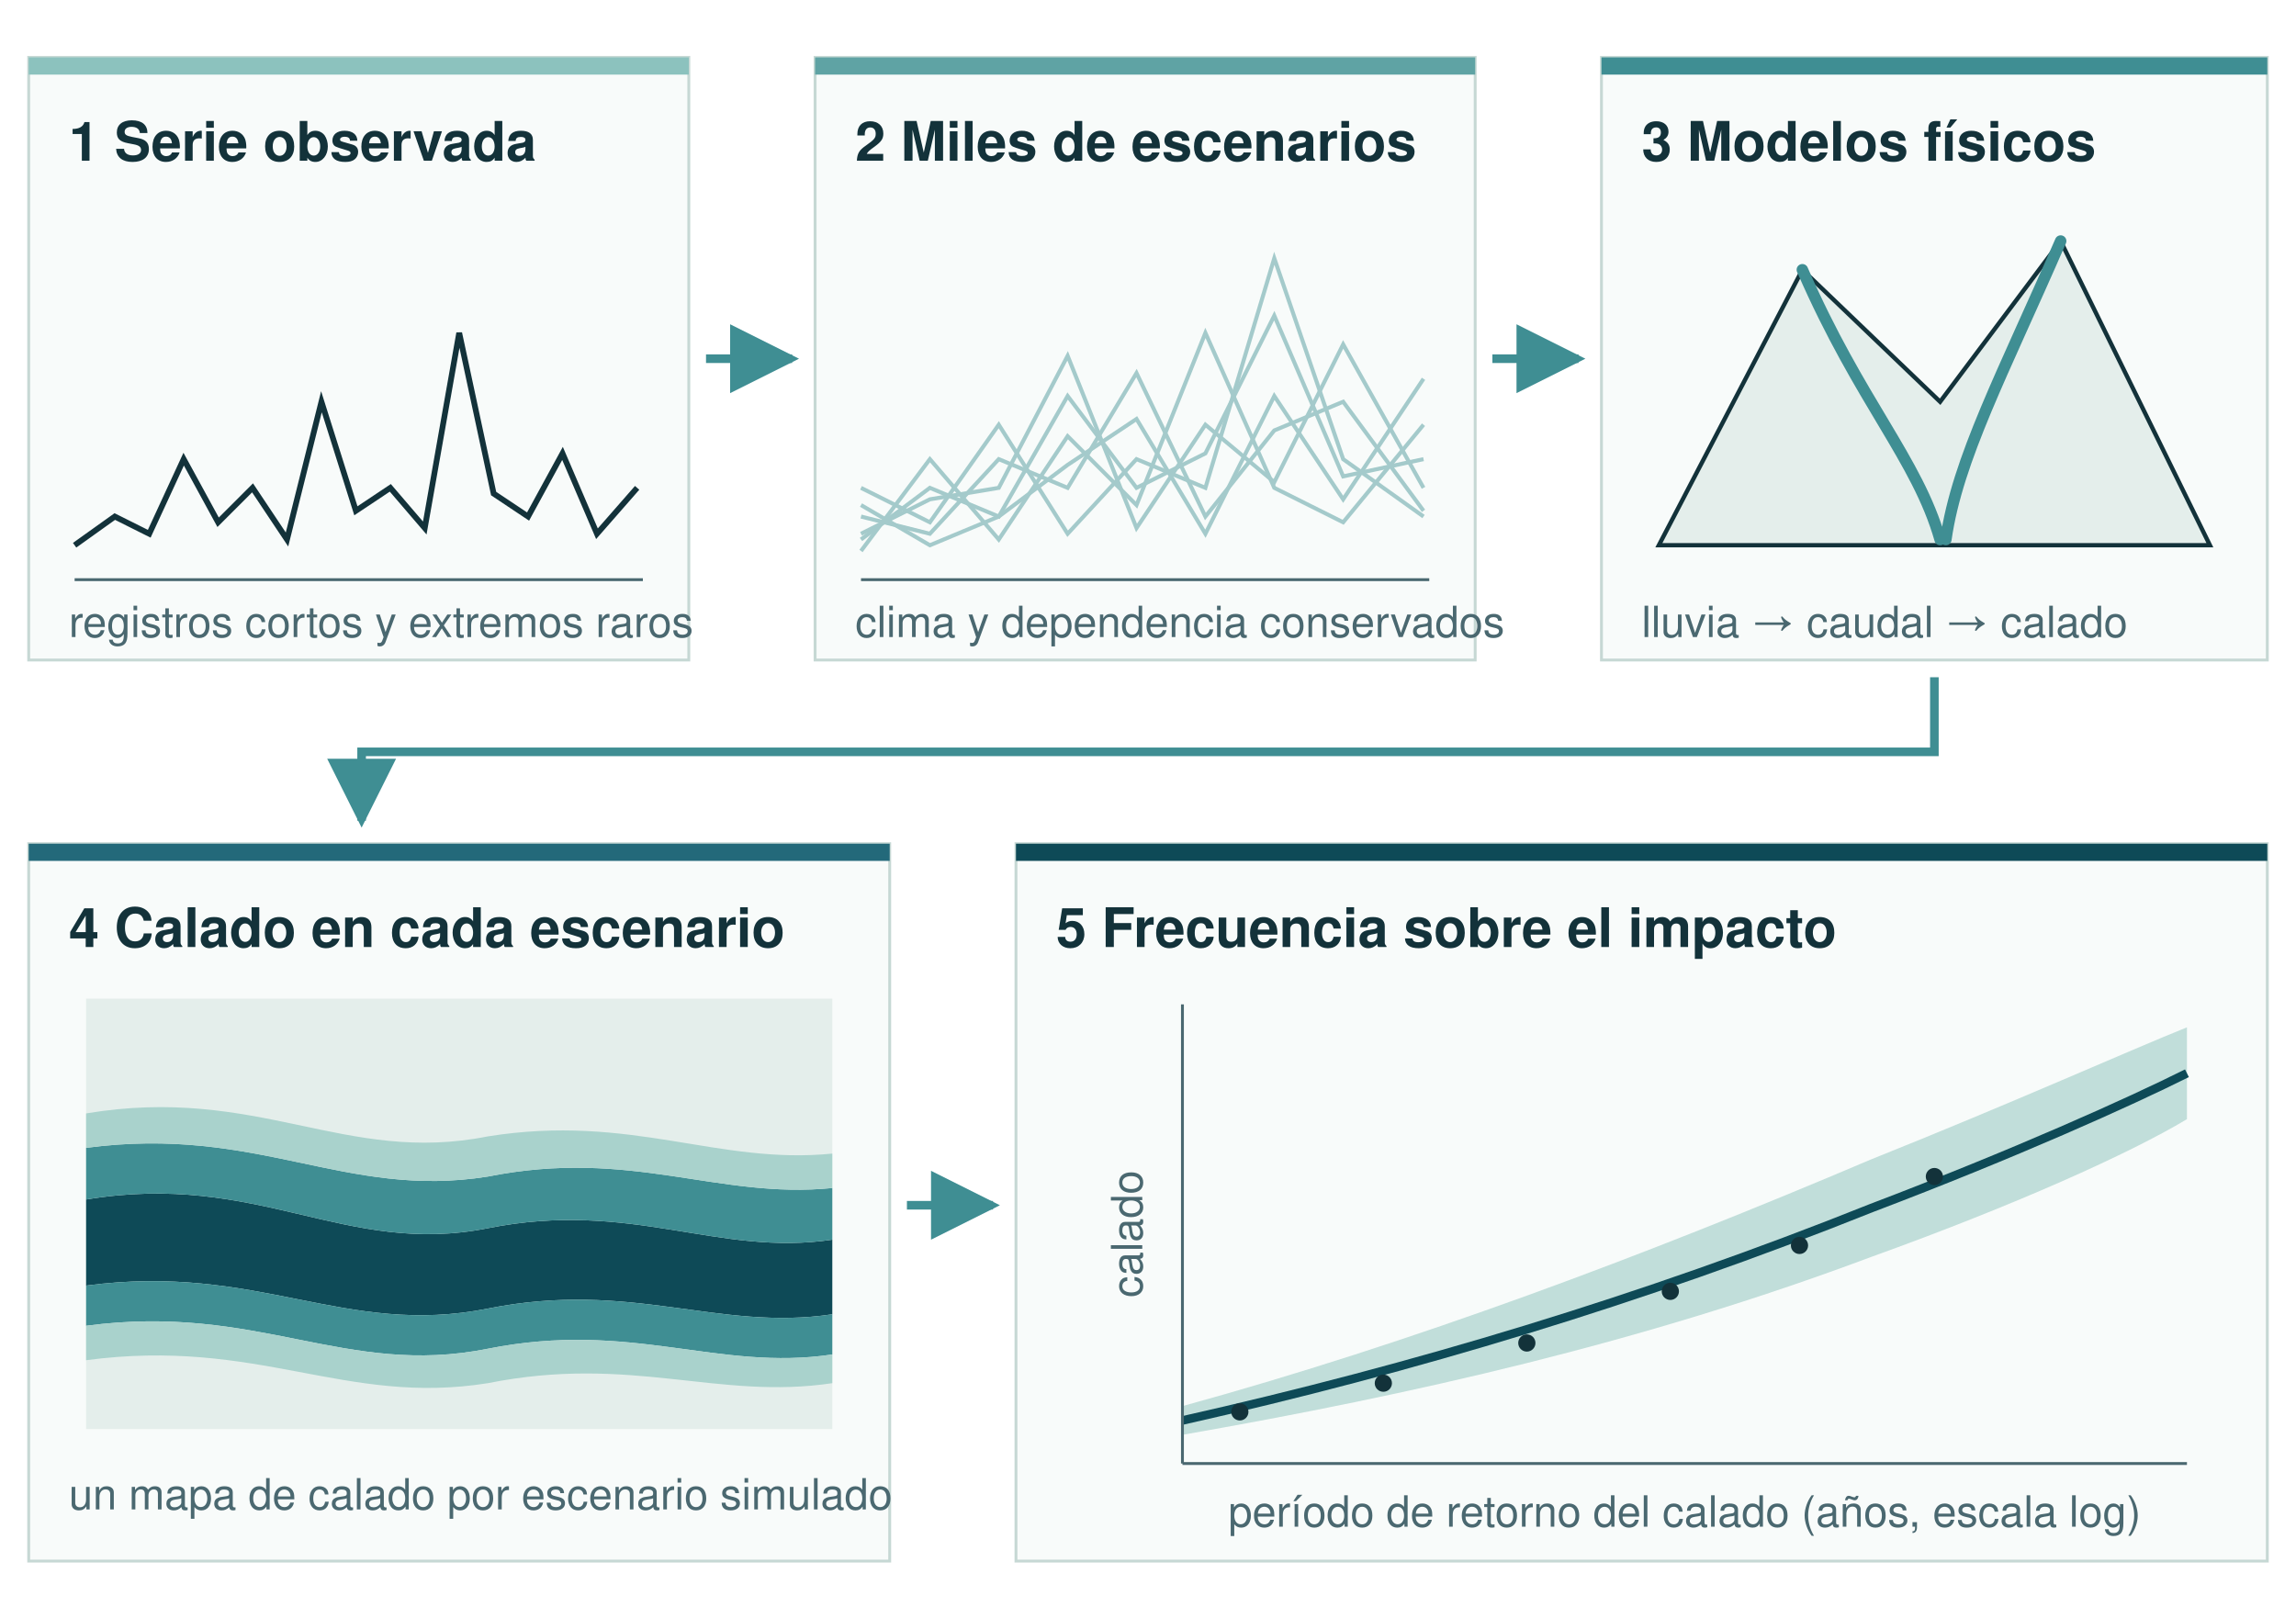
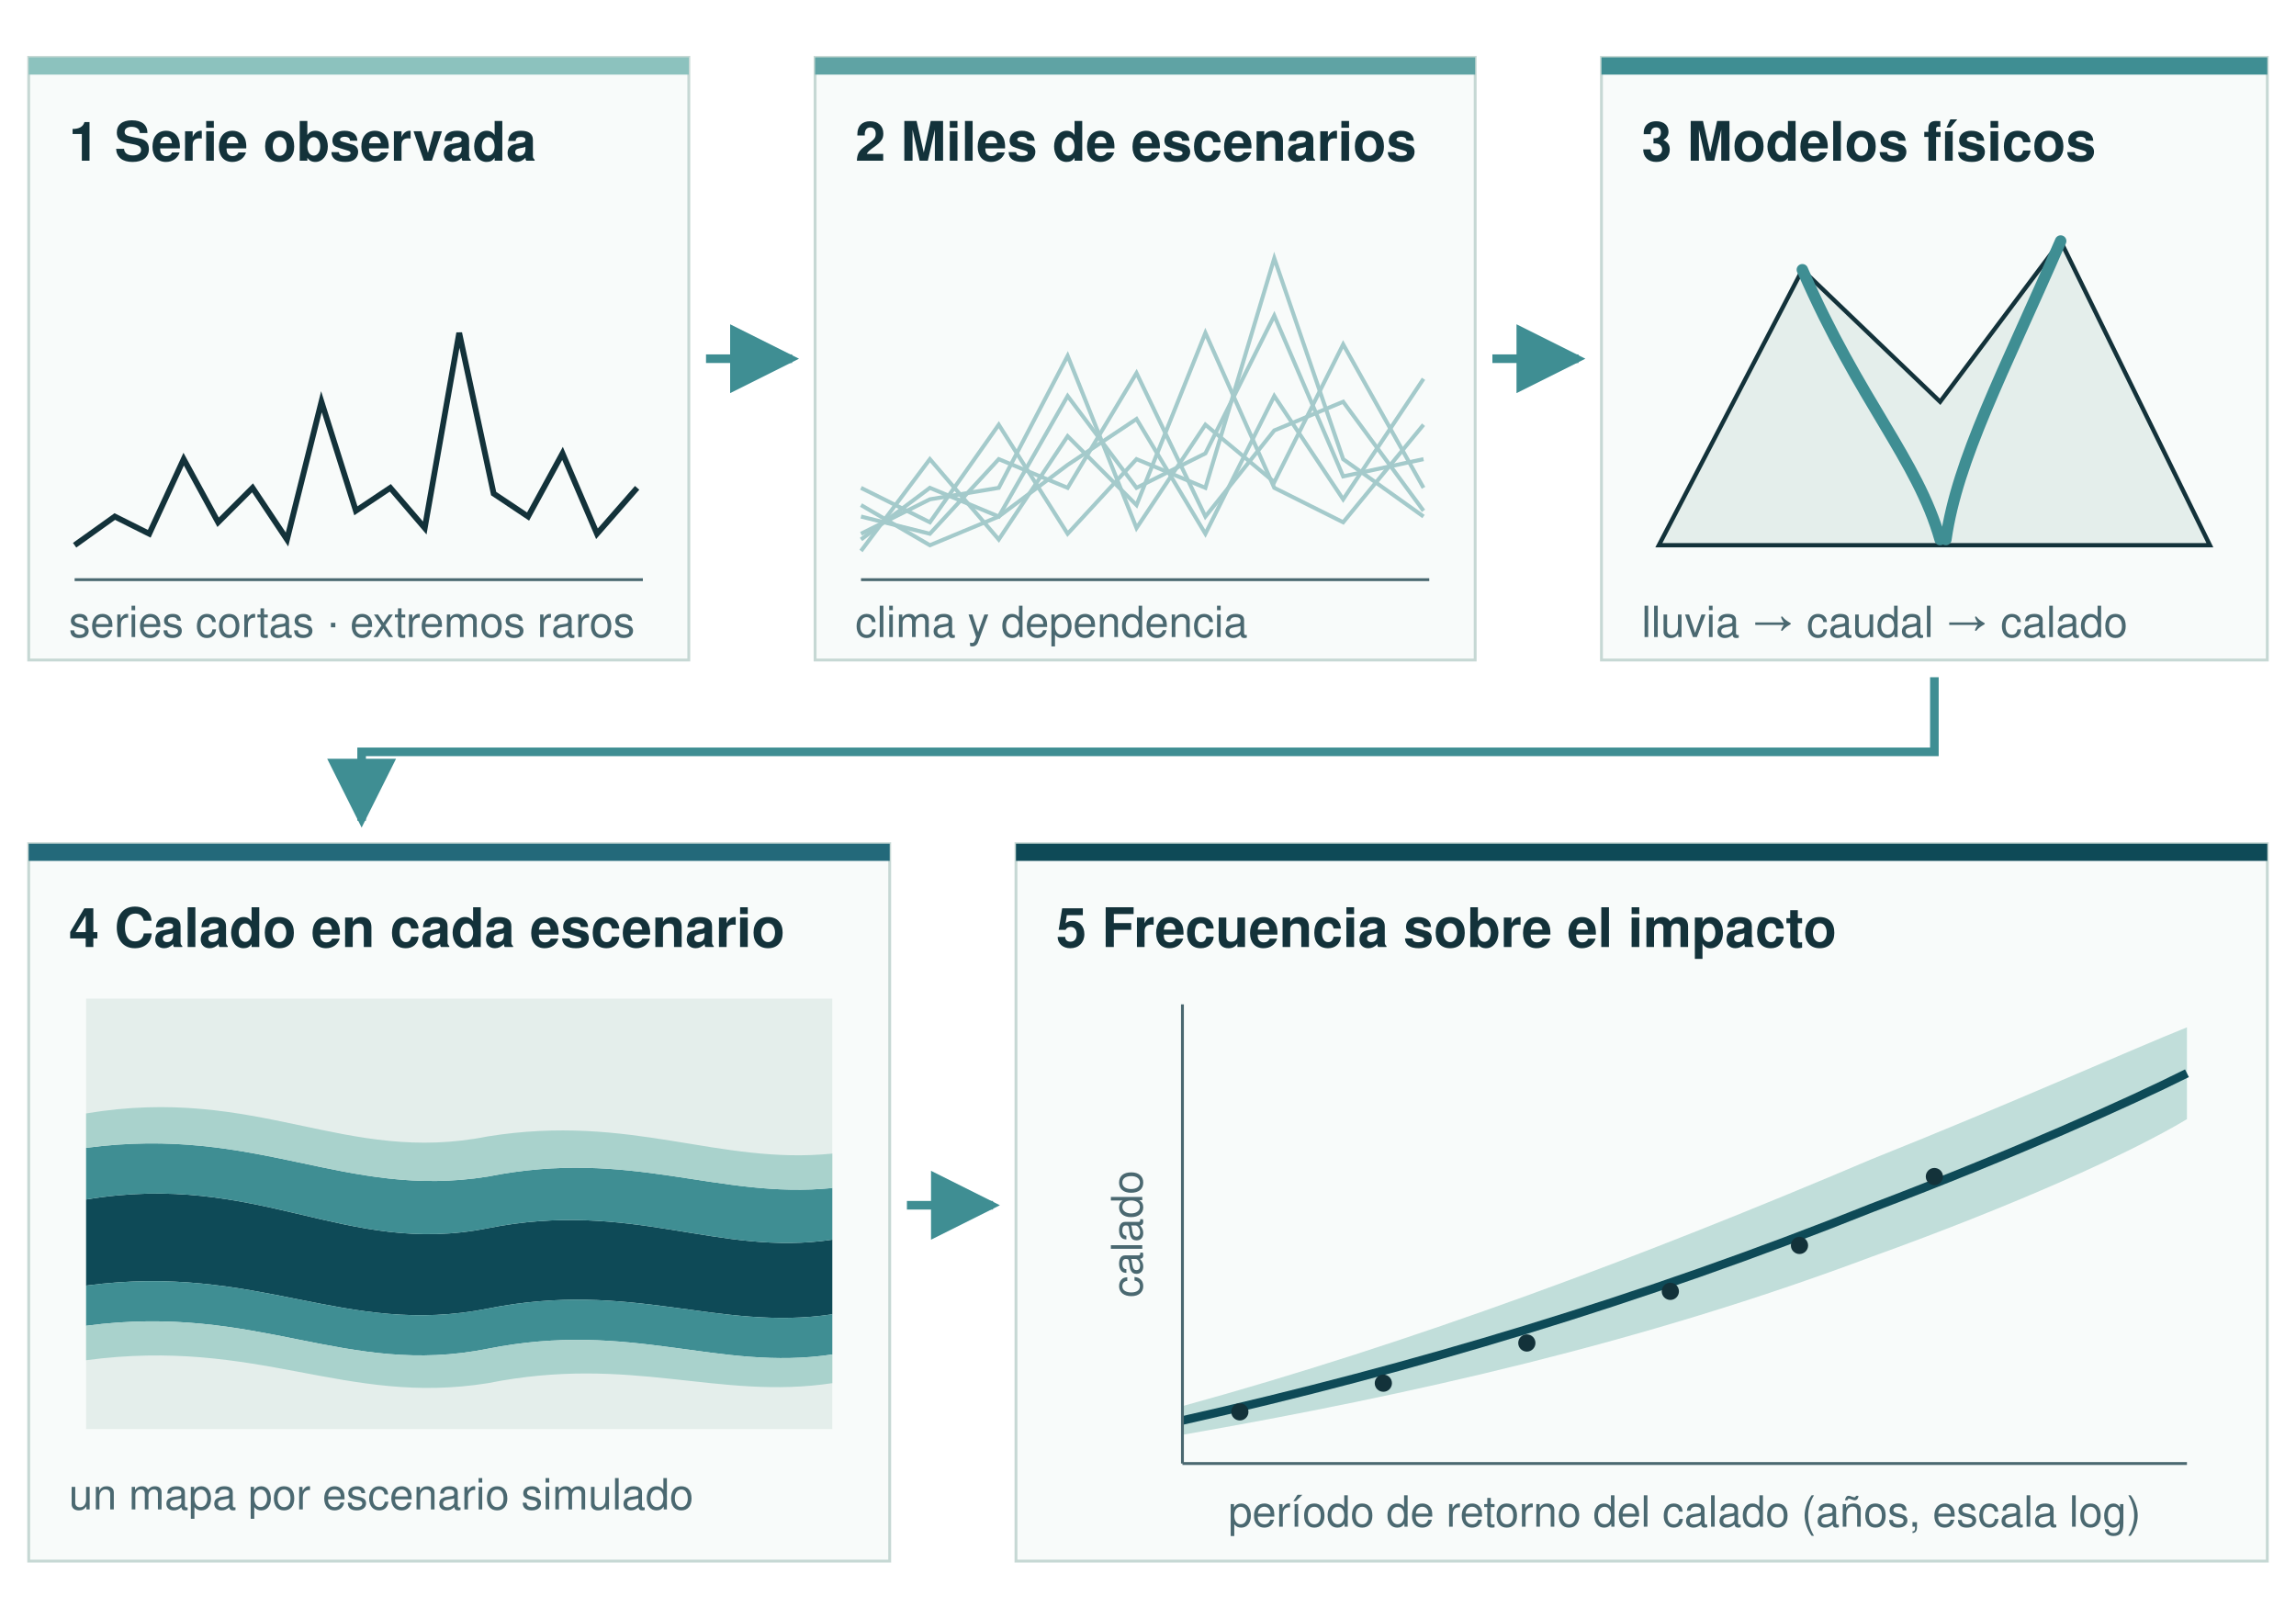
<svg xmlns="http://www.w3.org/2000/svg" viewBox="0 0 800 560" role="img" aria-labelledby="t" font-family="Avenir Next, Avenir, Segoe UI, Helvetica, sans-serif">
  <defs>
    <marker id="a" viewBox="0 0 10 10" refX="9" refY="5" markerWidth="8" markerHeight="8" orient="auto">
      <path d="M0 0L10 5L0 10z" fill="#3F8E93" />
    </marker>
  </defs>
  <g transform="translate(10 20)">
    <rect width="230" height="210" fill="#F8FBFA" stroke="#C6D8D4" />
    <rect width="230" height="6" fill="#8CC2BE" />
    <text x="14" y="36" font-size="19" font-weight="600" fill="#13323A">1 Serie observada</text>
    <polyline points="16,170 30,160 42,166 54,140 66,162 78,150 90,168 102,120 114,158 126,150 138,164 150,96 162,152 174,160 186,138 198,166 212,150" fill="none" stroke="#13323A" stroke-width="2" />
    <line x1="16" y1="182" x2="214" y2="182" stroke="#4A6870" />
-     <text x="14" y="202" font-size="15" fill="#4A6870">registros cortos y extremos raros</text>
+     <text x="14" y="202" font-size="15" fill="#4A6870">series cortas · extremos raros</text>
  </g>
  <line x1="246" y1="125" x2="276" y2="125" stroke="#3F8E93" stroke-width="3" marker-end="url(#a)" />
  <g transform="translate(284 20)">
    <rect width="230" height="210" fill="#F8FBFA" stroke="#C6D8D4" />
    <rect width="230" height="6" fill="#5FA3A4" />
    <text x="14" y="36" font-size="19" font-weight="600" fill="#13323A">2 Miles de escenarios</text>
    <g fill="none" stroke="#5FA3A4" stroke-width="1.4" opacity=".55">
      <polyline points="16,168 40,150 64,160 88,118 112,150 136,138 160,90 184,146 212,140" />
      <polyline points="16,160 40,166 64,140 88,150 112,110 136,160 160,130 184,120 212,158" />
      <polyline points="16,172 40,140 64,168 88,132 112,156 136,96 160,150 184,162 212,128" />
      <polyline points="16,150 40,162 64,128 88,166 112,140 136,150 160,70 184,140 212,160" />
      <polyline points="16,166 40,154 64,150 88,104 112,164 136,128 160,148 184,100 212,150" />
      <polyline points="16,156 40,170 64,160 88,142 112,126 136,166 160,118 184,154 212,112" />
    </g>
    <line x1="16" y1="182" x2="214" y2="182" stroke="#4A6870" />
-     <text x="14" y="202" font-size="15" fill="#4A6870">clima y dependencia conservados</text>
+     <text x="14" y="202" font-size="15" fill="#4A6870">clima y dependencia</text>
  </g>
  <line x1="520" y1="125" x2="550" y2="125" stroke="#3F8E93" stroke-width="3" marker-end="url(#a)" />
  <g transform="translate(558 20)">
    <rect width="232" height="210" fill="#F8FBFA" stroke="#C6D8D4" />
    <rect width="232" height="6" fill="#3F8E93" />
    <text x="14" y="36" font-size="19" font-weight="600" fill="#13323A">3 Modelos físicos</text>
    <path d="M20 170 L70 74 L118 120 L160 64 L212 170 Z" fill="#E4EEEB" stroke="#13323A" stroke-width="1.5" />
    <path d="M70 74 C90 120 110 140 118 168 M160 64 C140 110 124 140 120 168" fill="none" stroke="#3F8E93" stroke-width="4" stroke-linecap="round" />
    <text x="14" y="202" font-size="15" fill="#4A6870">lluvia → caudal → calado</text>
  </g>
  <path d="M674 236 V262 H126 V286" fill="none" stroke="#3F8E93" stroke-width="3" marker-end="url(#a)" />
  <g transform="translate(10 294)">
    <rect width="300" height="250" fill="#F8FBFA" stroke="#C6D8D4" />
    <rect width="300" height="6" fill="#23697A" />
    <text x="14" y="36" font-size="19" font-weight="600" fill="#13323A">4 Calado en cada escenario</text>
    <g transform="translate(20 54)">
      <g fill="#E4EEEB">
        <rect width="260" height="150" />
      </g>
      <path d="M0 70 C60 60 90 90 140 80 C190 70 220 90 260 84 V110 C220 116 190 98 140 108 C90 118 60 92 0 100 Z" fill="#0E4A57" />
      <path d="M0 52 C60 44 90 70 140 62 C190 52 220 70 260 66 V84 C220 90 190 70 140 80 C90 90 60 60 0 70 Z" fill="#3F8E93" />
      <path d="M0 40 C60 30 90 58 140 48 C190 40 220 58 260 54 V66 C220 70 190 52 140 62 C90 70 60 44 0 52 Z" fill="#A9D2CC" />
      <path d="M0 100 C60 92 90 118 140 108 C190 98 220 116 260 110 V124 C220 130 190 112 140 122 C90 132 60 106 0 114 Z" fill="#3F8E93" />
      <path d="M0 114 C60 106 90 132 140 122 C190 112 220 130 260 124 V134 C220 140 190 124 140 134 C90 142 60 118 0 126 Z" fill="#A9D2CC" />
    </g>
-     <text x="14" y="232" font-size="15" fill="#4A6870">un mapa de calado por escenario simulado</text>
+     <text x="14" y="232" font-size="15" fill="#4A6870">un mapa por escenario simulado</text>
  </g>
  <line x1="316" y1="420" x2="346" y2="420" stroke="#3F8E93" stroke-width="3" marker-end="url(#a)" />
  <g transform="translate(354 294)">
    <rect width="436" height="250" fill="#F8FBFA" stroke="#C6D8D4" />
    <rect width="436" height="6" fill="#0E4A57" />
    <text x="14" y="36" font-size="19" font-weight="600" fill="#13323A">5 Frecuencia sobre el impacto</text>
    <g transform="translate(58 56)">
      <path d="M0 140 C80 118 160 88 240 54 C290 34 330 16 350 8 L350 40 C330 52 290 70 240 88 C160 118 80 136 0 150 Z" fill="#A9D2CC" opacity=".7" />
      <path d="M0 145 C80 127 160 103 240 71 C290 52 330 34 350 24" fill="none" stroke="#0E4A57" stroke-width="3" />
      <g fill="#13323A">
        <circle cx="20" cy="142" r="3" />
        <circle cx="70" cy="132" r="3" />
        <circle cx="120" cy="118" r="3" />
        <circle cx="170" cy="100" r="3" />
        <circle cx="215" cy="84" r="3" />
        <circle cx="262" cy="60" r="3" />
      </g>
      <line x1="0" y1="160" x2="350" y2="160" stroke="#4A6870" />
      <line x1="0" y1="0" x2="0" y2="160" stroke="#4A6870" />
      <text x="175" y="182" font-size="15" fill="#4A6870" text-anchor="middle">período de retorno del calado (años, escala log)</text>
      <text x="-14" y="80" font-size="15" fill="#4A6870" text-anchor="middle" transform="rotate(-90 -14 80)">calado</text>
    </g>
  </g>
</svg>
